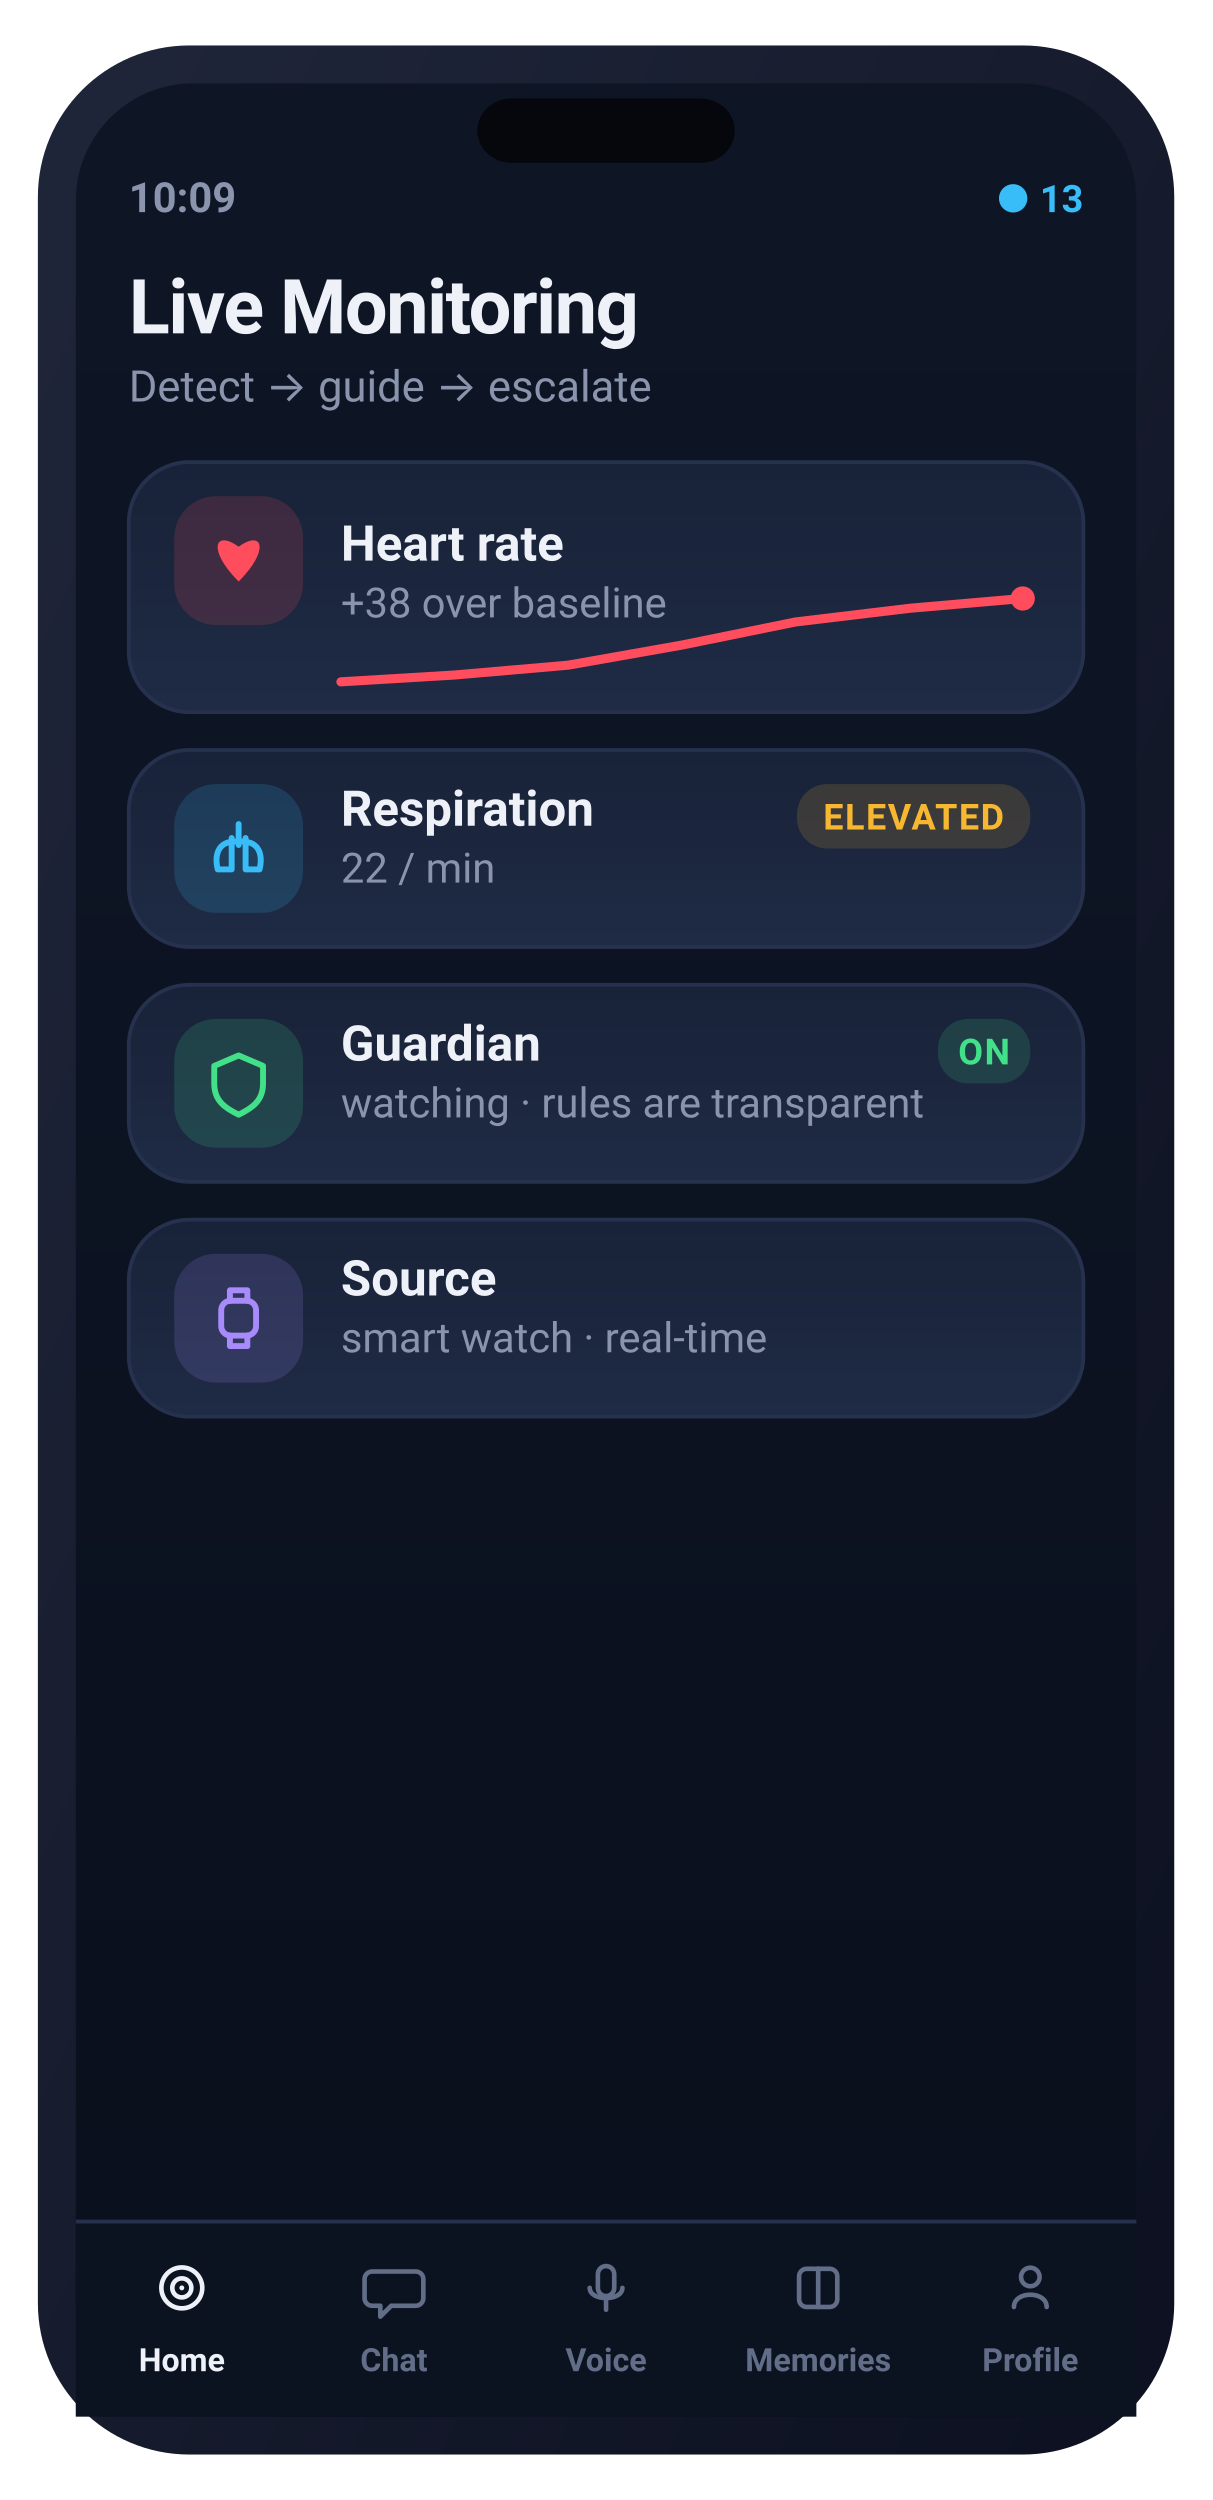
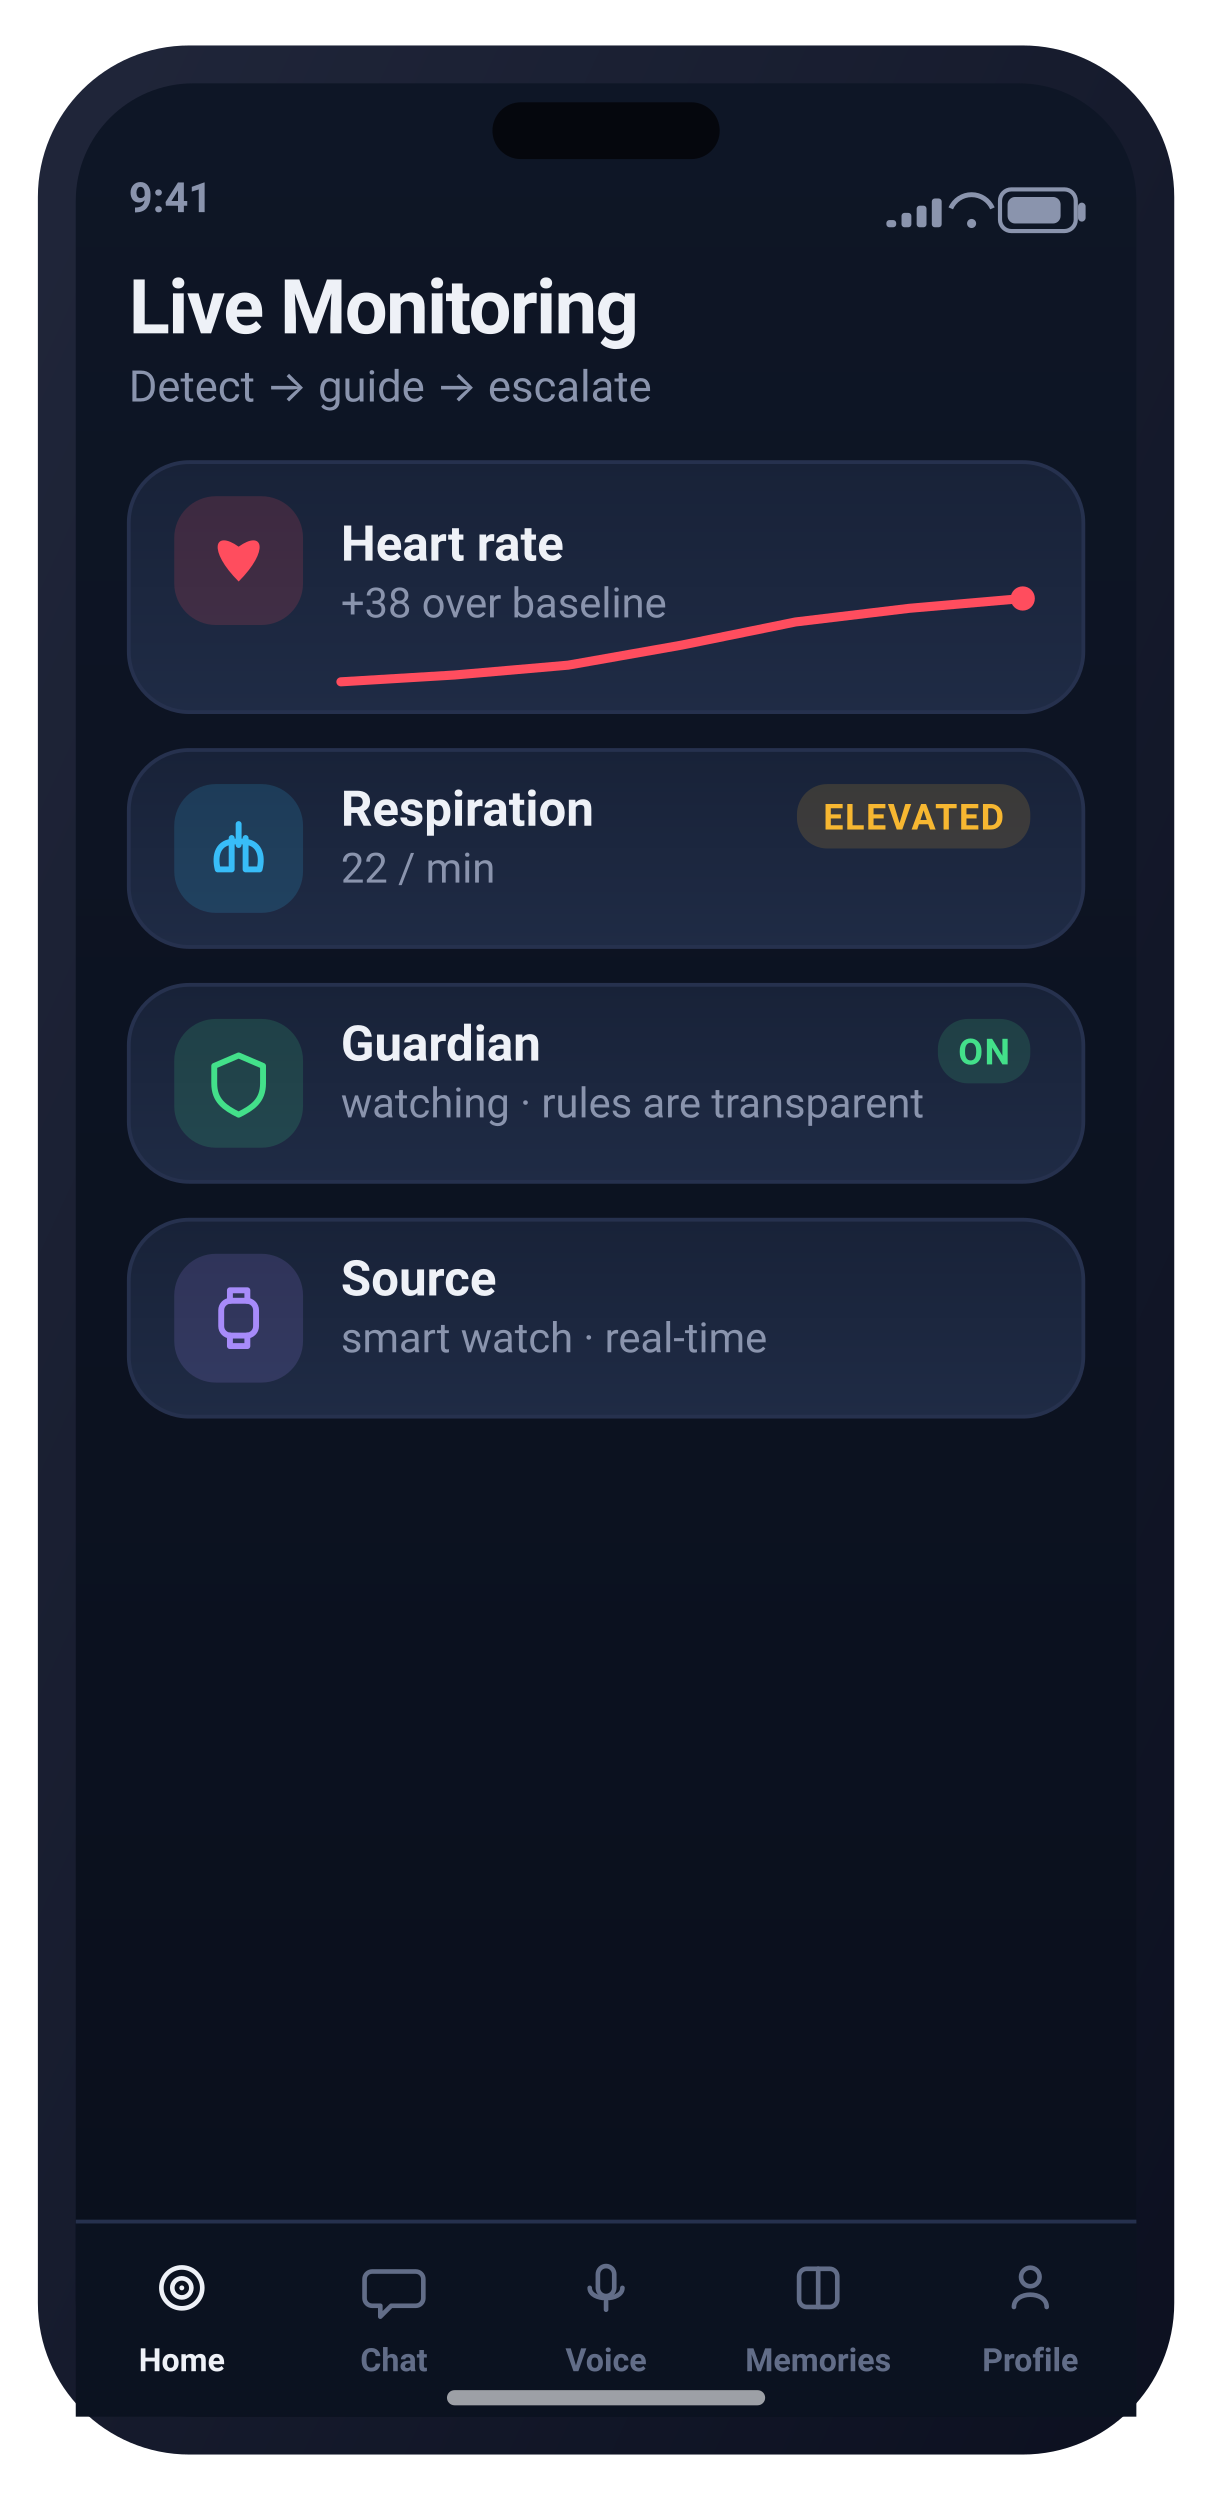
<svg xmlns="http://www.w3.org/2000/svg" width="320" height="660" viewBox="0 0 320 660" role="img" aria-label="Live Monitoring screen">
  <defs>
    <linearGradient id="gScr" x1="0" y1="0" x2="0" y2="1">
      <stop offset="0" stop-color="#0e1626" />
      <stop offset="1" stop-color="#0a0f1c" />
    </linearGradient>
    <linearGradient id="gFrame" x1="0" y1="0" x2="1" y2="1">
      <stop offset="0" stop-color="#20263a" />
      <stop offset="1" stop-color="#0c1020" />
    </linearGradient>
    <linearGradient id="gCard" x1="0" y1="0" x2="0" y2="1">
      <stop offset="0" stop-color="#182238" />
      <stop offset="1" stop-color="#1f2b45" />
    </linearGradient>
    <linearGradient id="gBrand" x1="0" y1="0" x2="1" y2="0">
      <stop offset="0" stop-color="#7c5cff" />
      <stop offset="1" stop-color="#3aa0ff" />
    </linearGradient>
    <linearGradient id="gEmer" x1="0" y1="0" x2="0" y2="1">
      <stop offset="0" stop-color="#ff5b52" />
      <stop offset="1" stop-color="#ff3b30" />
    </linearGradient>
    <linearGradient id="mV" x1="0" y1="0" x2="1" y2="0">
      <stop offset="0" stop-color="#7c5cff" />
      <stop offset="1" stop-color="#3aa0ff" />
    </linearGradient>
    <linearGradient id="mO" x1="0" y1="0" x2="1" y2="0">
      <stop offset="0" stop-color="#f7b731" />
      <stop offset="1" stop-color="#ff7a45" />
    </linearGradient>
    <linearGradient id="mG" x1="0" y1="0" x2="1" y2="0">
      <stop offset="0" stop-color="#2fd27a" />
      <stop offset="1" stop-color="#43e08a" />
    </linearGradient>
    <radialGradient id="orb" cx="34%" cy="30%" r="75%">
      <stop offset="0" stop-color="#c3b0ff" />
      <stop offset="42%" stop-color="#7c5cff" />
      <stop offset="80%" stop-color="#2f6cf0" />
      <stop offset="100%" stop-color="#14204a" />
    </radialGradient>
  </defs>
  <rect x="10.0" y="12.0" width="300.0" height="636.0" rx="40" fill="url(#gFrame)" />
  <rect x="20.0" y="22.0" width="280.0" height="616.0" rx="31" fill="url(#gScr)" />
-   <rect x="126.0" y="26.0" width="68.0" height="17.0" rx="9" fill="#05070d" />
-   <text x="34.0" y="56.0" font-family="-apple-system,BlinkMacSystemFont,'SF Pro Text','Segoe UI',Roboto,system-ui,sans-serif" font-size="11" font-weight="600" fill="#8a94ad" text-anchor="start">10:09</text>
-   <text x="286.0" y="56.0" font-family="-apple-system,BlinkMacSystemFont,'SF Pro Text','Segoe UI',Roboto,system-ui,sans-serif" font-size="10" font-weight="700" fill="#38bdf8" text-anchor="end">● 13</text>
+   <rect x="130.0" y="27.0" width="60.0" height="15.0" rx="7.5" fill="#05070d" />
+   <text x="34.0" y="56.0" font-family="-apple-system,BlinkMacSystemFont,'SF Pro Text','Segoe UI',Roboto,system-ui,sans-serif" font-size="11" font-weight="600" fill="#8a94ad" text-anchor="start">9:41</text>
+   <rect x="264.0" y="50.0" width="20.0" height="11.0" rx="3" fill="none" stroke="#8a94ad" stroke-width="1.1" />
+   <rect x="266.0" y="52.0" width="14.0" height="7.0" rx="2" fill="#8a94ad" />
+   <rect x="284.6" y="53.5" width="2.0" height="5.0" rx="1" fill="#8a94ad" />
+   <path d="M251 55 a6 6 0 0 1 11 0" fill="none" stroke="#8a94ad" stroke-width="1.3" />
+   <circle cx="256.5" cy="59" r="1.2" fill="#8a94ad" />
+   <rect x="234.0" y="58.1" width="2.6" height="1.9" rx="0.8" fill="#8a94ad" />
+   <rect x="238.0" y="56.2" width="2.6" height="3.8" rx="0.8" fill="#8a94ad" />
+   <rect x="242.0" y="54.3" width="2.6" height="5.7" rx="0.8" fill="#8a94ad" />
+   <rect x="246.0" y="52.4" width="2.6" height="7.6" rx="0.8" fill="#8a94ad" />
  <text x="34.0" y="88.0" font-family="-apple-system,BlinkMacSystemFont,'SF Pro Text','Segoe UI',Roboto,system-ui,sans-serif" font-size="20" font-weight="700" fill="#eef1f7" text-anchor="start" letter-spacing="-0.4">Live Monitoring</text>
  <text x="34.0" y="106.0" font-family="-apple-system,BlinkMacSystemFont,'SF Pro Text','Segoe UI',Roboto,system-ui,sans-serif" font-size="11.5" font-weight="400" fill="#8a94ad" text-anchor="start">Detect → guide → escalate</text>
  <rect x="34.0" y="122.0" width="252.0" height="66.0" rx="16" fill="url(#gCard)" stroke="#26314e" stroke-width="1" />
  <rect x="46.0" y="131.0" width="34.0" height="34.0" rx="11" fill="rgba(255,77,94,0.16)" />
  <path d="M63 153.52 C54.72 145.24,56.56 139.72,63 144.32 C69.44 139.72,71.28 145.24,63 153.52 Z" fill="#ff4d5e" />
  <text x="90.0" y="148.0" font-family="-apple-system,BlinkMacSystemFont,'SF Pro Text','Segoe UI',Roboto,system-ui,sans-serif" font-size="13" font-weight="600" fill="#eef1f7" text-anchor="start">Heart rate</text>
  <text x="90.0" y="163.0" font-family="-apple-system,BlinkMacSystemFont,'SF Pro Text','Segoe UI',Roboto,system-ui,sans-serif" font-size="11" font-weight="400" fill="#8a94ad" text-anchor="start">+38 over baseline</text>
  <polyline points="90.0,180.0 120.0,178.2 150.0,175.6 180.0,170.3 210.0,164.2 240.0,160.6 270.0,158.0" fill="none" stroke="#ff4d5e" stroke-width="2.4" stroke-linecap="round" stroke-linejoin="round" />
  <circle cx="270.0" cy="158.0" r="3.2" fill="#ff4d5e" />
  <rect x="34.0" y="198.0" width="252.0" height="52.0" rx="16" fill="url(#gCard)" stroke="#26314e" stroke-width="1" />
  <rect x="46.0" y="207.0" width="34.0" height="34.0" rx="11" fill="rgba(56,189,248,0.16)" />
  <path d="M63 217.56 v5.52" fill="none" stroke="#38bdf8" stroke-width="1.56" stroke-linecap="round" stroke-linejoin="round" />
  <path d="M62.08 222.16 c-4.6 0 -5.52 3.68 -4.6 7.36 l3.68 0 v-8.28" fill="none" stroke="#38bdf8" stroke-width="1.56" stroke-linecap="round" stroke-linejoin="round" />
  <path d="M63.92 222.16 c4.6 0 5.52 3.68 4.6 7.36 l-3.68 0 v-8.28" fill="none" stroke="#38bdf8" stroke-width="1.56" stroke-linecap="round" stroke-linejoin="round" />
  <text x="90.0" y="218.0" font-family="-apple-system,BlinkMacSystemFont,'SF Pro Text','Segoe UI',Roboto,system-ui,sans-serif" font-size="13" font-weight="600" fill="#eef1f7" text-anchor="start">Respiration</text>
  <text x="90.0" y="233.0" font-family="-apple-system,BlinkMacSystemFont,'SF Pro Text','Segoe UI',Roboto,system-ui,sans-serif" font-size="11" font-weight="400" fill="#8a94ad" text-anchor="start">22 / min</text>
  <rect x="210.4" y="207.0" width="61.6" height="17.0" rx="8" fill="rgba(247,183,49,0.15)" />
  <text x="241.2" y="219.0" font-family="-apple-system,BlinkMacSystemFont,'SF Pro Text','Segoe UI',Roboto,system-ui,sans-serif" font-size="9.5" font-weight="700" fill="#f7b731" text-anchor="middle" letter-spacing="0.4">ELEVATED</text>
  <rect x="34.0" y="260.0" width="252.0" height="52.0" rx="16" fill="url(#gCard)" stroke="#26314e" stroke-width="1" />
  <rect x="46.0" y="269.0" width="34.0" height="34.0" rx="11" fill="rgba(67,224,138,0.16)" />
  <path d="M63 278.64 l6.44 2.76 v4.6 c0 4.6 -2.76 6.44 -6.44 8.28 c-3.68 -1.84 -6.44 -3.68 -6.44 -8.28 v-4.6 Z" fill="none" stroke="#43e08a" stroke-width="1.56" stroke-linecap="round" stroke-linejoin="round" />
  <text x="90.0" y="280.0" font-family="-apple-system,BlinkMacSystemFont,'SF Pro Text','Segoe UI',Roboto,system-ui,sans-serif" font-size="13" font-weight="600" fill="#eef1f7" text-anchor="start">Guardian</text>
  <text x="90.0" y="295.0" font-family="-apple-system,BlinkMacSystemFont,'SF Pro Text','Segoe UI',Roboto,system-ui,sans-serif" font-size="11" font-weight="400" fill="#8a94ad" text-anchor="start">watching · rules are transparent</text>
  <rect x="247.6" y="269.0" width="24.4" height="17.0" rx="8" fill="rgba(67,224,138,0.15)" />
  <text x="259.8" y="281.0" font-family="-apple-system,BlinkMacSystemFont,'SF Pro Text','Segoe UI',Roboto,system-ui,sans-serif" font-size="9.5" font-weight="700" fill="#43e08a" text-anchor="middle" letter-spacing="0.4">ON</text>
  <rect x="34.0" y="322.0" width="252.0" height="52.0" rx="16" fill="url(#gCard)" stroke="#26314e" stroke-width="1" />
  <rect x="46.0" y="331.0" width="34.0" height="34.0" rx="11" fill="rgba(167,139,250,0.16)" />
  <rect x="58.4" y="343.4" width="9.2" height="9.2" rx="2.5" fill="none" stroke="#a78bfa" stroke-width="1.56" stroke-linecap="round" stroke-linejoin="round" />
  <path d="M60.7 343.4 v-2.76 h4.6 v2.76 M60.7 352.6 v2.76 h4.6 v-2.76" fill="none" stroke="#a78bfa" stroke-width="1.56" stroke-linecap="round" stroke-linejoin="round" />
  <text x="90.0" y="342.0" font-family="-apple-system,BlinkMacSystemFont,'SF Pro Text','Segoe UI',Roboto,system-ui,sans-serif" font-size="13" font-weight="600" fill="#eef1f7" text-anchor="start">Source</text>
  <text x="90.0" y="357.0" font-family="-apple-system,BlinkMacSystemFont,'SF Pro Text','Segoe UI',Roboto,system-ui,sans-serif" font-size="11" font-weight="400" fill="#8a94ad" text-anchor="start">smart watch · real-time</text>
  <rect x="20.0" y="586.0" width="280.0" height="52.0" rx="0" fill="#0b1220" />
  <rect x="20" y="586" width="280" height="1" fill="#26314e" />
  <circle cx="48.0" cy="604" r="5.4" fill="none" stroke="#eef1f7" stroke-width="1.22" stroke-linecap="round" stroke-linejoin="round" />
  <circle cx="48.0" cy="604" r="2.52" fill="none" stroke="#eef1f7" stroke-width="1.22" stroke-linecap="round" stroke-linejoin="round" />
  <circle cx="48.0" cy="604" r="0.648" fill="#eef1f7" />
  <text x="48.0" y="626.0" font-family="-apple-system,BlinkMacSystemFont,'SF Pro Text','Segoe UI',Roboto,system-ui,sans-serif" font-size="8.5" font-weight="600" fill="#eef1f7" text-anchor="middle">Home</text>
  <path d="M98.24 599.68 h11.52 a2 2 0 0 1 2 2 v5.04 a2 2 0 0 1 -2 2 h-6.48 l-2.88 2.88 v-2.88 h-2.16 a2 2 0 0 1 -2 -2 v-5.04 a2 2 0 0 1 2 -2 Z" fill="none" stroke="#626d88" stroke-width="1.22" stroke-linecap="round" stroke-linejoin="round" />
  <text x="104.0" y="626.0" font-family="-apple-system,BlinkMacSystemFont,'SF Pro Text','Segoe UI',Roboto,system-ui,sans-serif" font-size="8.5" font-weight="600" fill="#626d88" text-anchor="middle">Chat</text>
  <rect x="157.84" y="598.24" width="4.32" height="7.92" rx="2.16" fill="none" stroke="#626d88" stroke-width="1.22" stroke-linecap="round" stroke-linejoin="round" />
  <path d="M155.68 604 c0 3.6 8.64 3.6 8.64 0 M160.0 607.6 v2.16" fill="none" stroke="#626d88" stroke-width="1.22" stroke-linecap="round" stroke-linejoin="round" />
  <text x="160.0" y="626.0" font-family="-apple-system,BlinkMacSystemFont,'SF Pro Text','Segoe UI',Roboto,system-ui,sans-serif" font-size="8.5" font-weight="600" fill="#626d88" text-anchor="middle">Voice</text>
  <rect x="210.96" y="598.96" width="10.08" height="10.08" rx="2" fill="none" stroke="#626d88" stroke-width="1.22" stroke-linecap="round" stroke-linejoin="round" />
  <path d="M216.0 598.96 v10.08" fill="none" stroke="#626d88" stroke-width="1.22" stroke-linecap="round" stroke-linejoin="round" />
  <text x="216.0" y="626.0" font-family="-apple-system,BlinkMacSystemFont,'SF Pro Text','Segoe UI',Roboto,system-ui,sans-serif" font-size="8.5" font-weight="600" fill="#626d88" text-anchor="middle">Memories</text>
  <circle cx="272.0" cy="601.12" r="2.448" fill="none" stroke="#626d88" stroke-width="1.22" stroke-linecap="round" stroke-linejoin="round" />
  <path d="M267.68 609.04 c0 -4.32 8.64 -4.32 8.64 0" fill="none" stroke="#626d88" stroke-width="1.22" stroke-linecap="round" stroke-linejoin="round" />
  <text x="272.0" y="626.0" font-family="-apple-system,BlinkMacSystemFont,'SF Pro Text','Segoe UI',Roboto,system-ui,sans-serif" font-size="8.5" font-weight="600" fill="#626d88" text-anchor="middle">Profile</text>
+   <rect x="118.0" y="631.0" width="84.0" height="4.0" rx="2" fill="rgba(255,255,255,0.6)" />
</svg>
